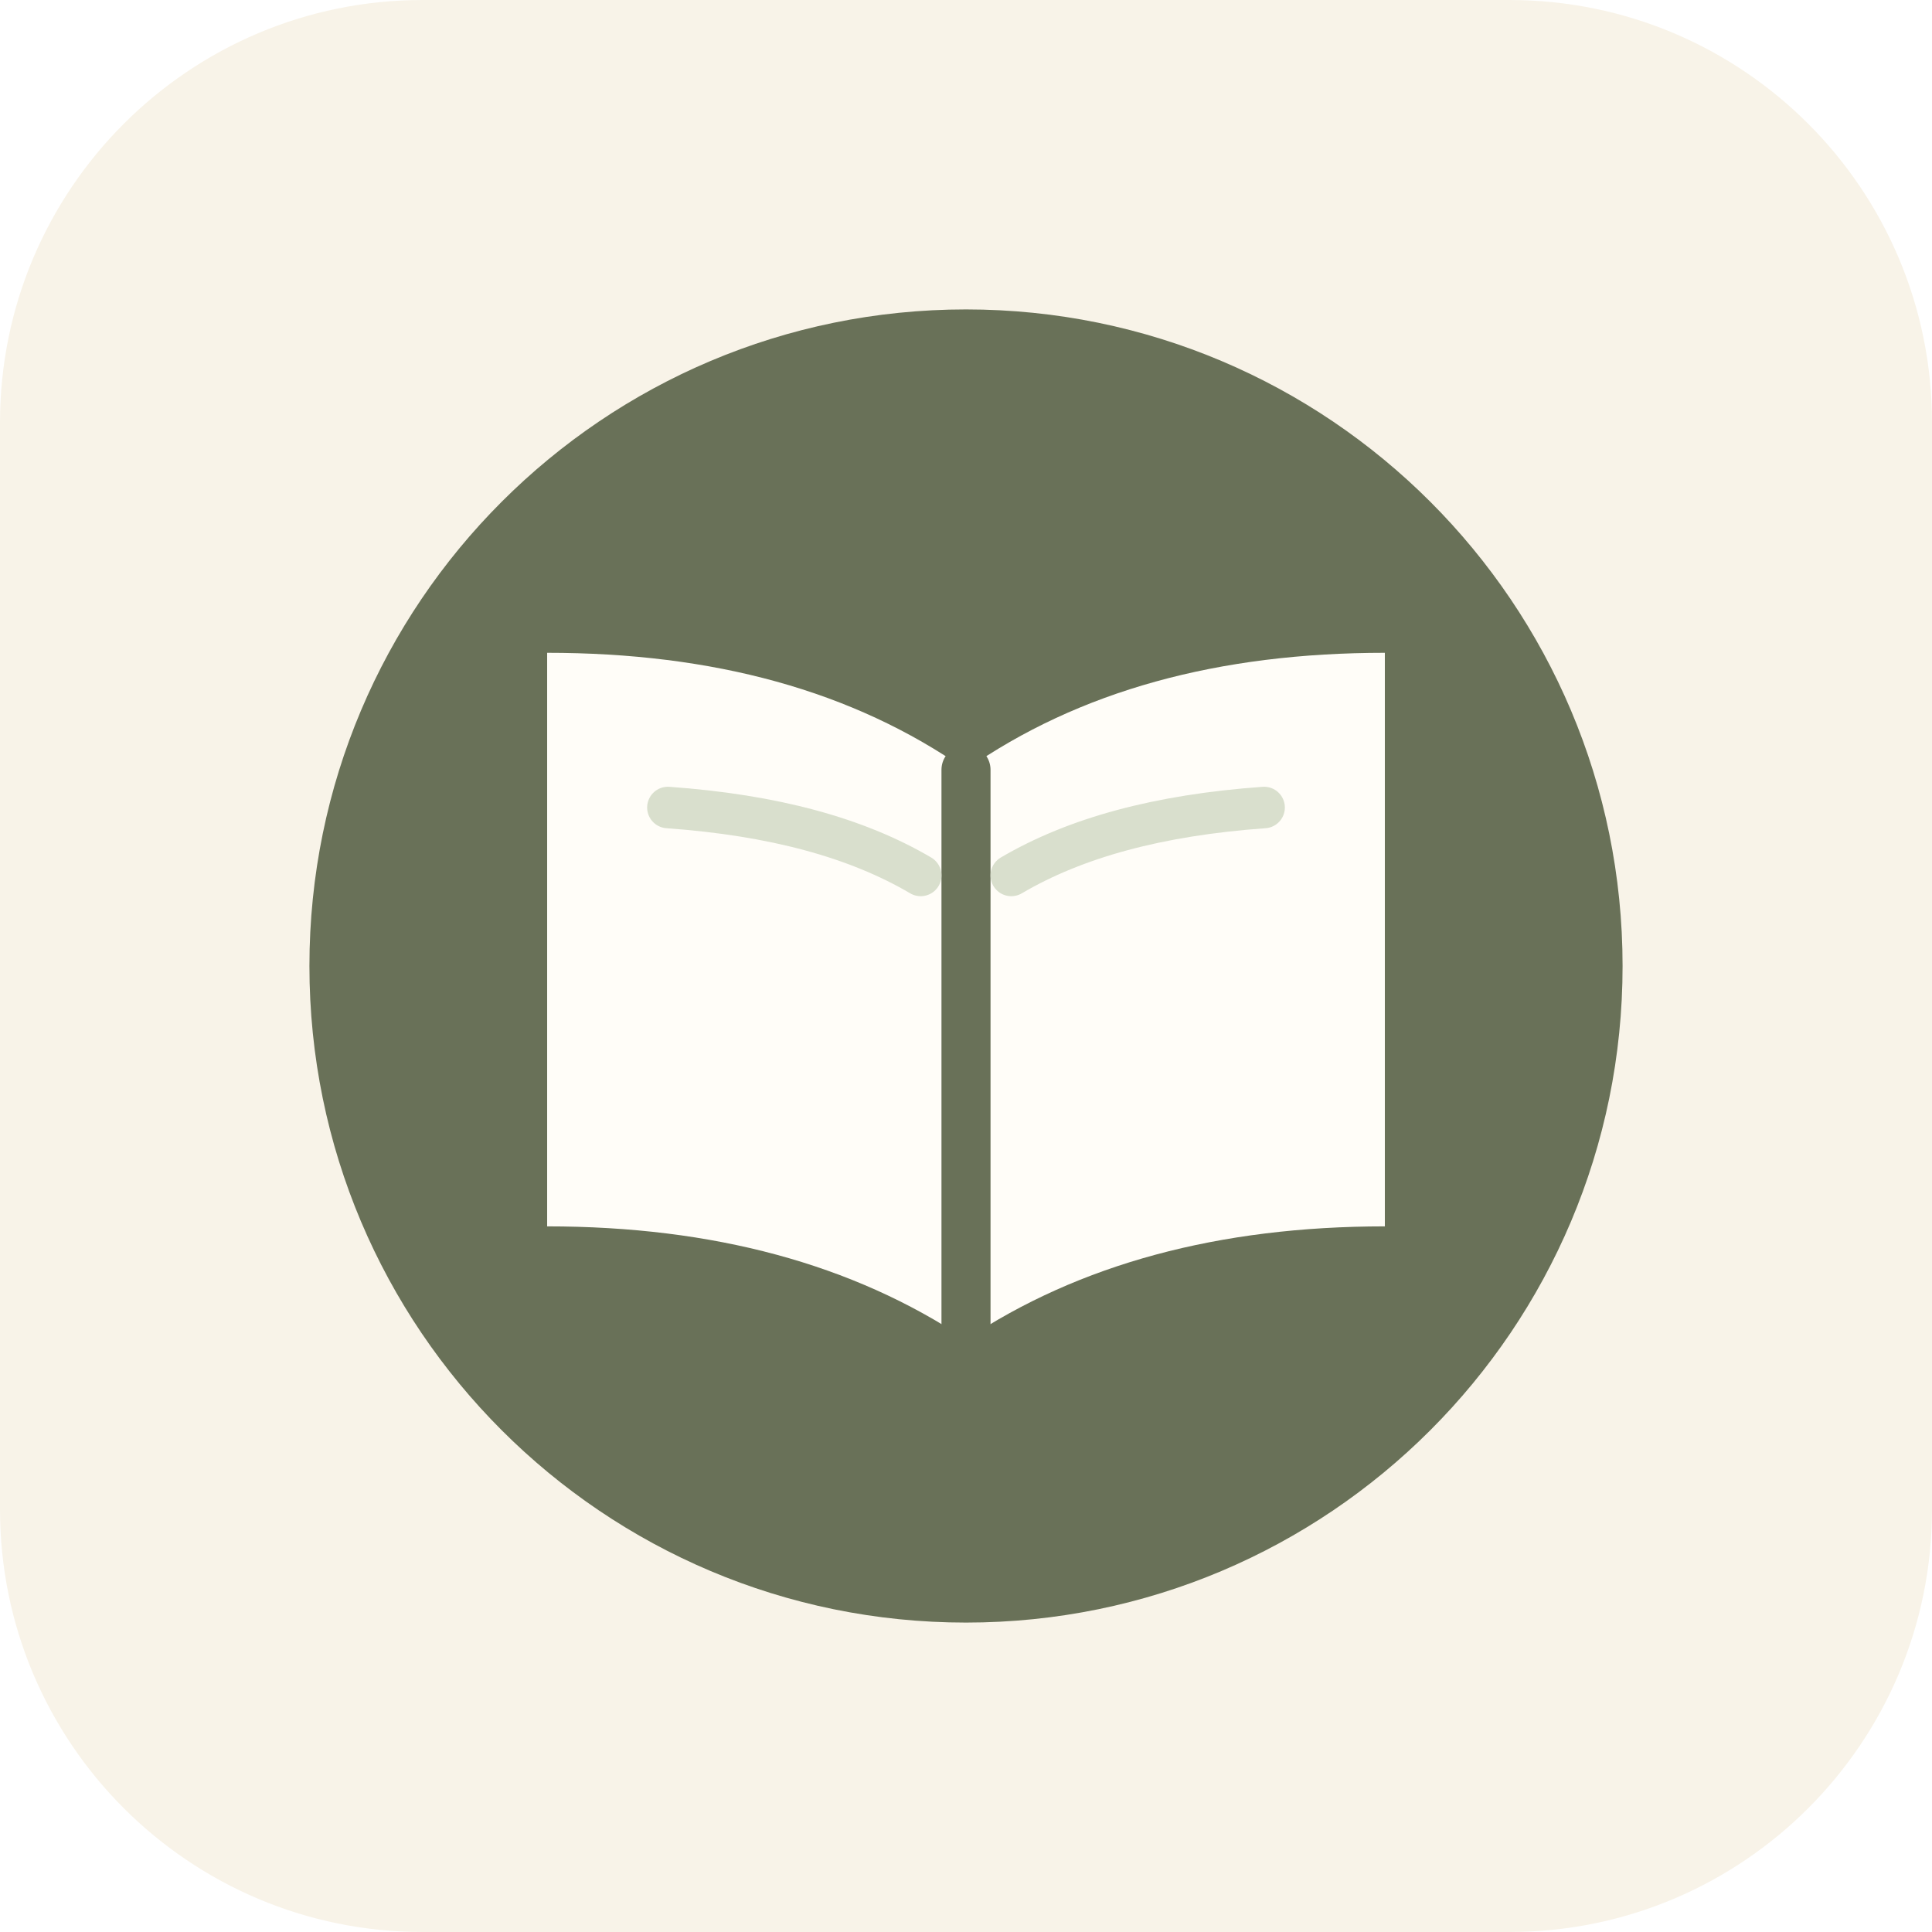
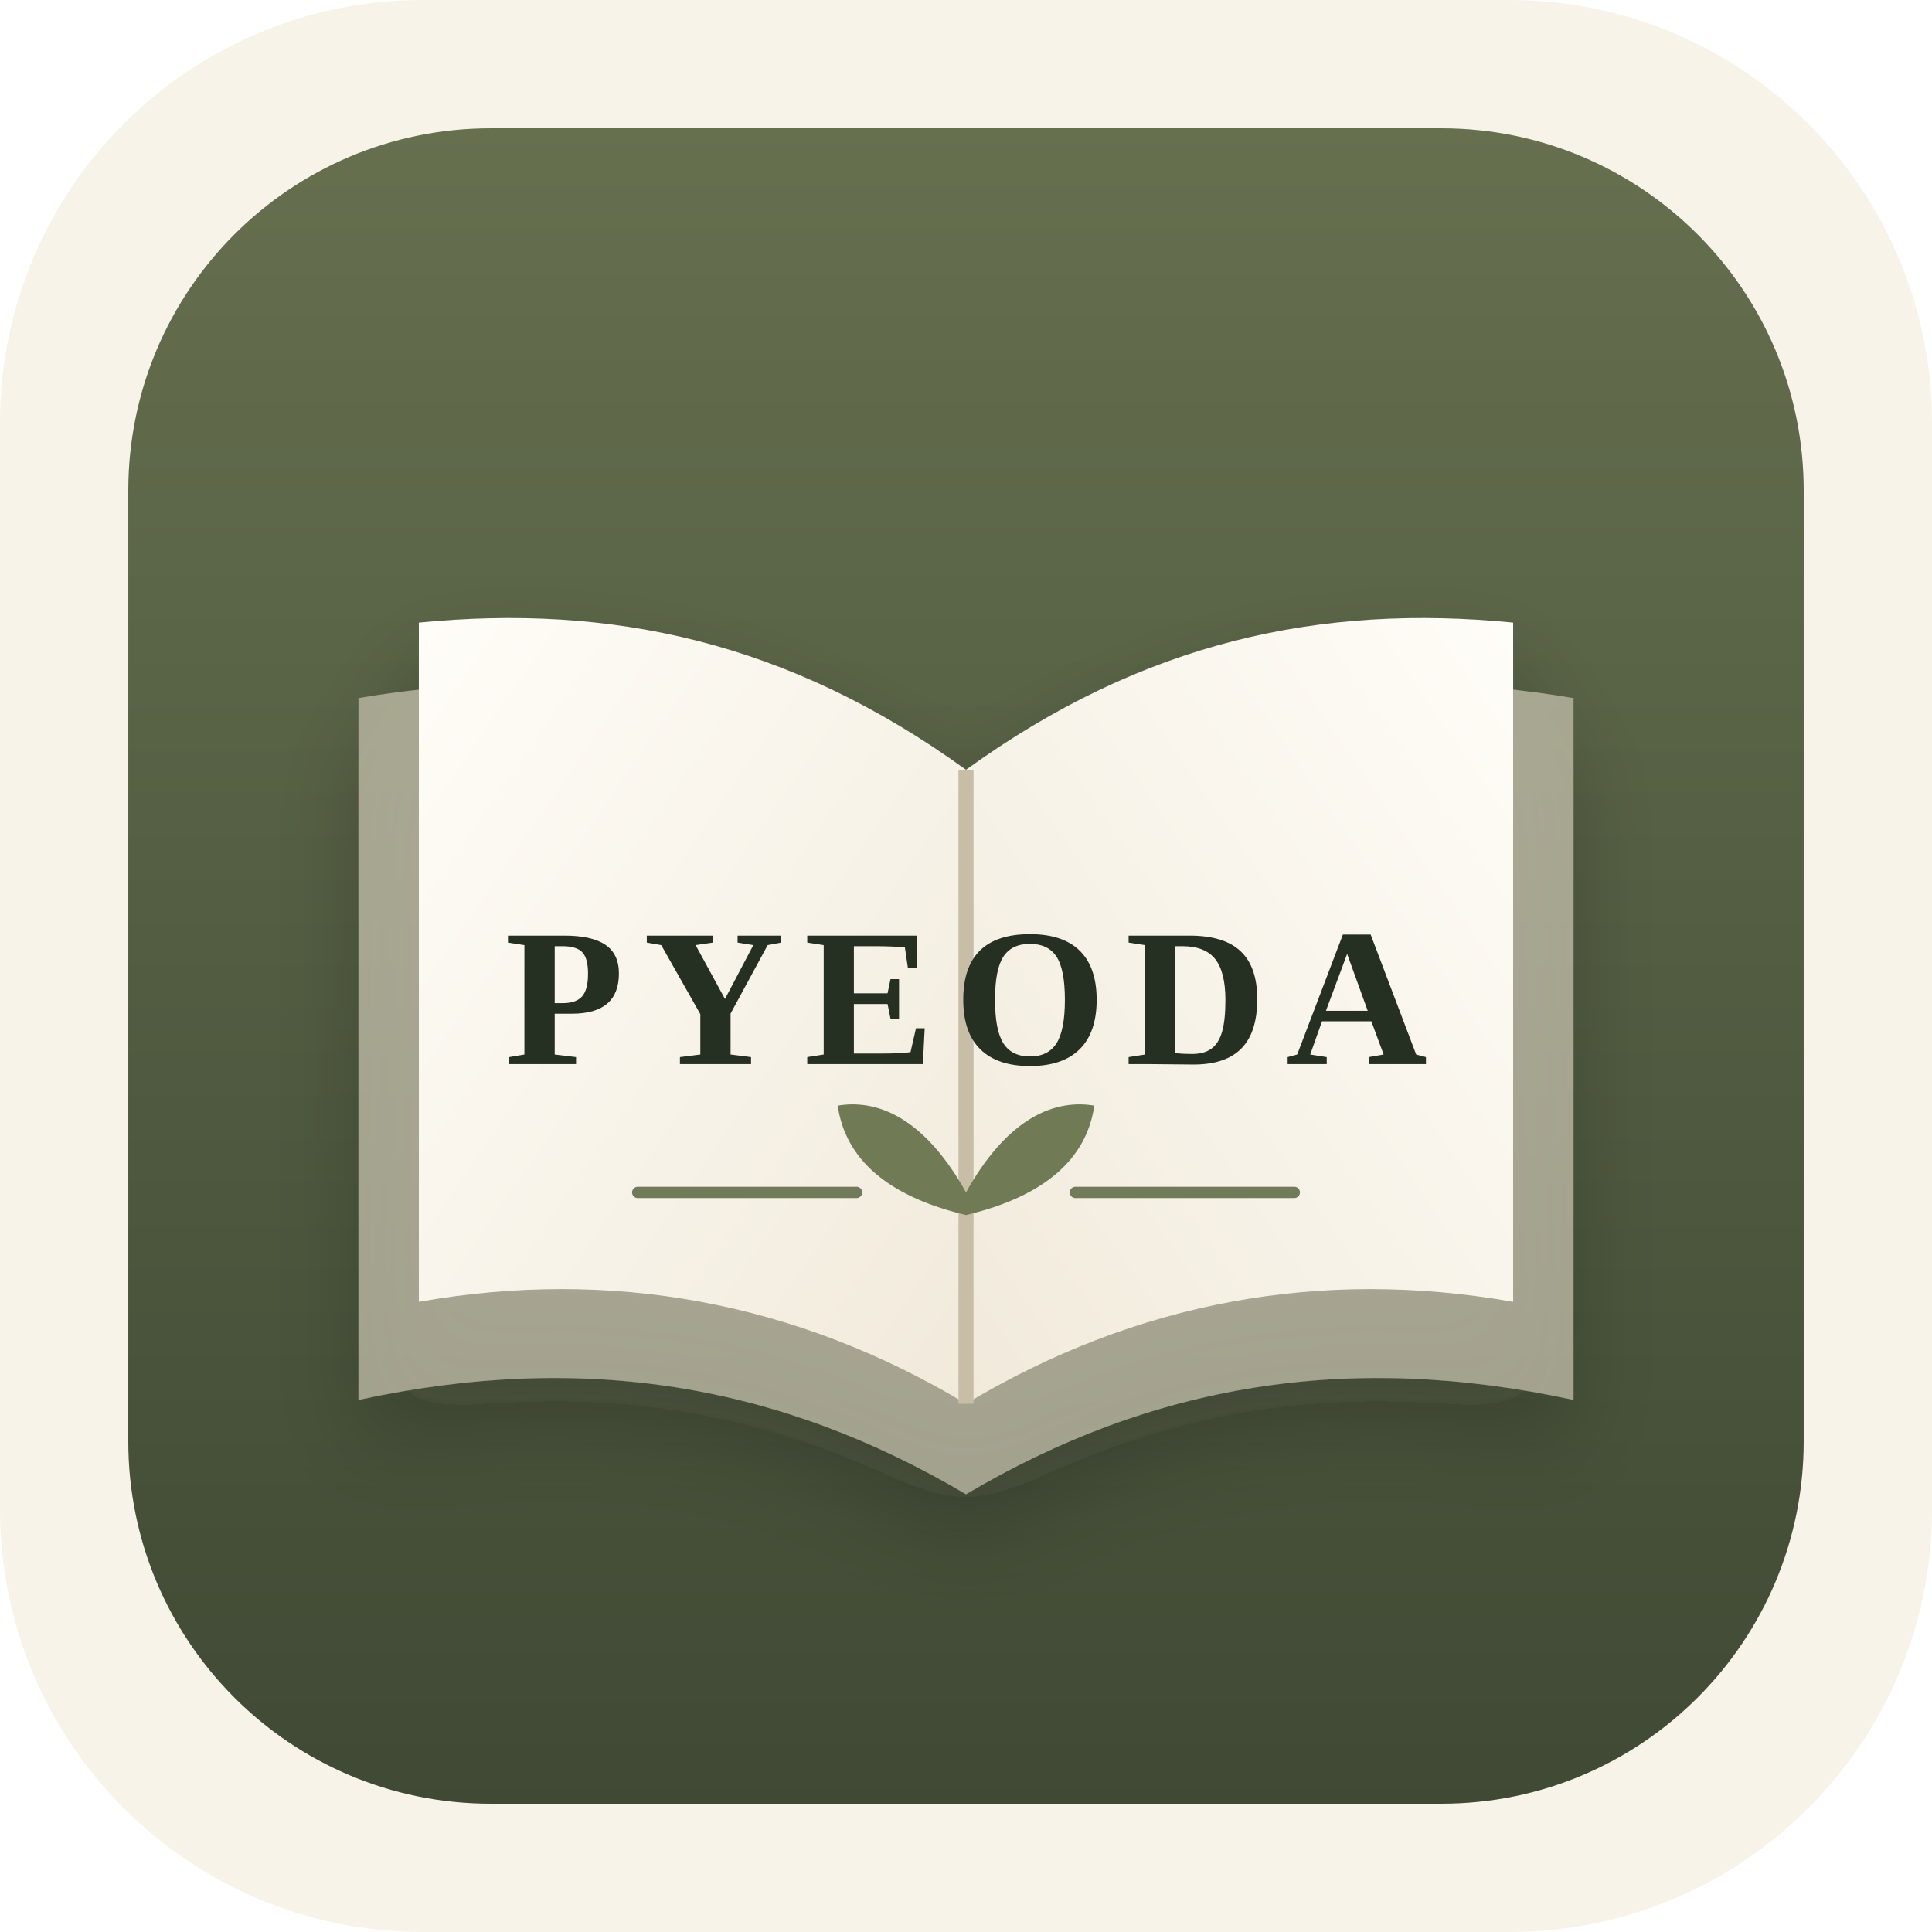
- <svg xmlns="http://www.w3.org/2000/svg" viewBox="0 0 512 512">
+ <svg xmlns="http://www.w3.org/2000/svg" viewBox="0 0 512 512" role="img" aria-label="PYEODA open book icon">
+   <defs>
+     <linearGradient id="bg" x1="0" y1="0" x2="0" y2="1">
+       <stop offset="0" stop-color="#66704f" />
+       <stop offset="1" stop-color="#3f4934" />
+     </linearGradient>
+     <linearGradient id="pageL" x1="0" y1="0" x2="1" y2="1">
+       <stop offset="0" stop-color="#fffdf8" />
+       <stop offset="1" stop-color="#f1eadb" />
+     </linearGradient>
+     <linearGradient id="pageR" x1="1" y1="0" x2="0" y2="1">
+       <stop offset="0" stop-color="#fffdf8" />
+       <stop offset="1" stop-color="#f1eadb" />
+     </linearGradient>
+     <filter id="shadow" x="-20%" y="-20%" width="140%" height="160%">
+       <feDropShadow dx="0" dy="14" stdDeviation="12" flood-color="#202519" flood-opacity=".28" />
+     </filter>
+   </defs>
  <rect width="512" height="512" rx="112" fill="#f8f3e8" />
-   <circle cx="256" cy="256" r="174" fill="#697158" />
-   <path d="M145 173c44 0 81 10 111 31v151c-30-20-67-30-111-30V173Z" fill="#fffdf8" />
-   <path d="M367 173c-44 0-81 10-111 31v151c30-20 67-30 111-30V173Z" fill="#fffdf8" />
-   <path d="M256 204v151" stroke="#697158" stroke-width="13" stroke-linecap="round" />
-   <path d="M177 214c28 2 50 8 67 18M335 214c-28 2-50 8-67 18" fill="none" stroke="#d9dfcd" stroke-width="11" stroke-linecap="round" />
+   <rect x="34" y="34" width="444" height="444" rx="96" fill="url(#bg)" />
+   <g filter="url(#shadow)">
+     <path d="M95 185c53-9 103-2 161 31v180c-49-29-101-38-161-25V185Z" fill="#d8d0bd" opacity=".62" />
+     <path d="M417 185c-53-9-103-2-161 31v180c49-29 101-38 161-25V185Z" fill="#d8d0bd" opacity=".62" />
+     <path d="M111 165c51-5 98 5 145 39v168c-45-27-94-36-145-27V165Z" fill="url(#pageL)" />
+     <path d="M401 165c-51-5-98 5-145 39v168c45-27 94-36 145-27V165Z" fill="url(#pageR)" />
+   </g>
+   <path d="M256 204v168" stroke="#c8bea8" stroke-width="4" />
+   <text x="256" y="282" text-anchor="middle" fill="#263022" font-family="Georgia, 'Times New Roman', serif" font-size="52" font-weight="700" letter-spacing="5">PYEODA</text>
+   <path d="M169 316h58M285 316h58" stroke="#727b59" stroke-width="3" stroke-linecap="round" />
+   <path d="M256 316c-10-18-22-25-34-23 2 14 13 24 34 29 21-5 32-15 34-29-12-2-24 5-34 23Z" fill="#707a55" />
</svg>
